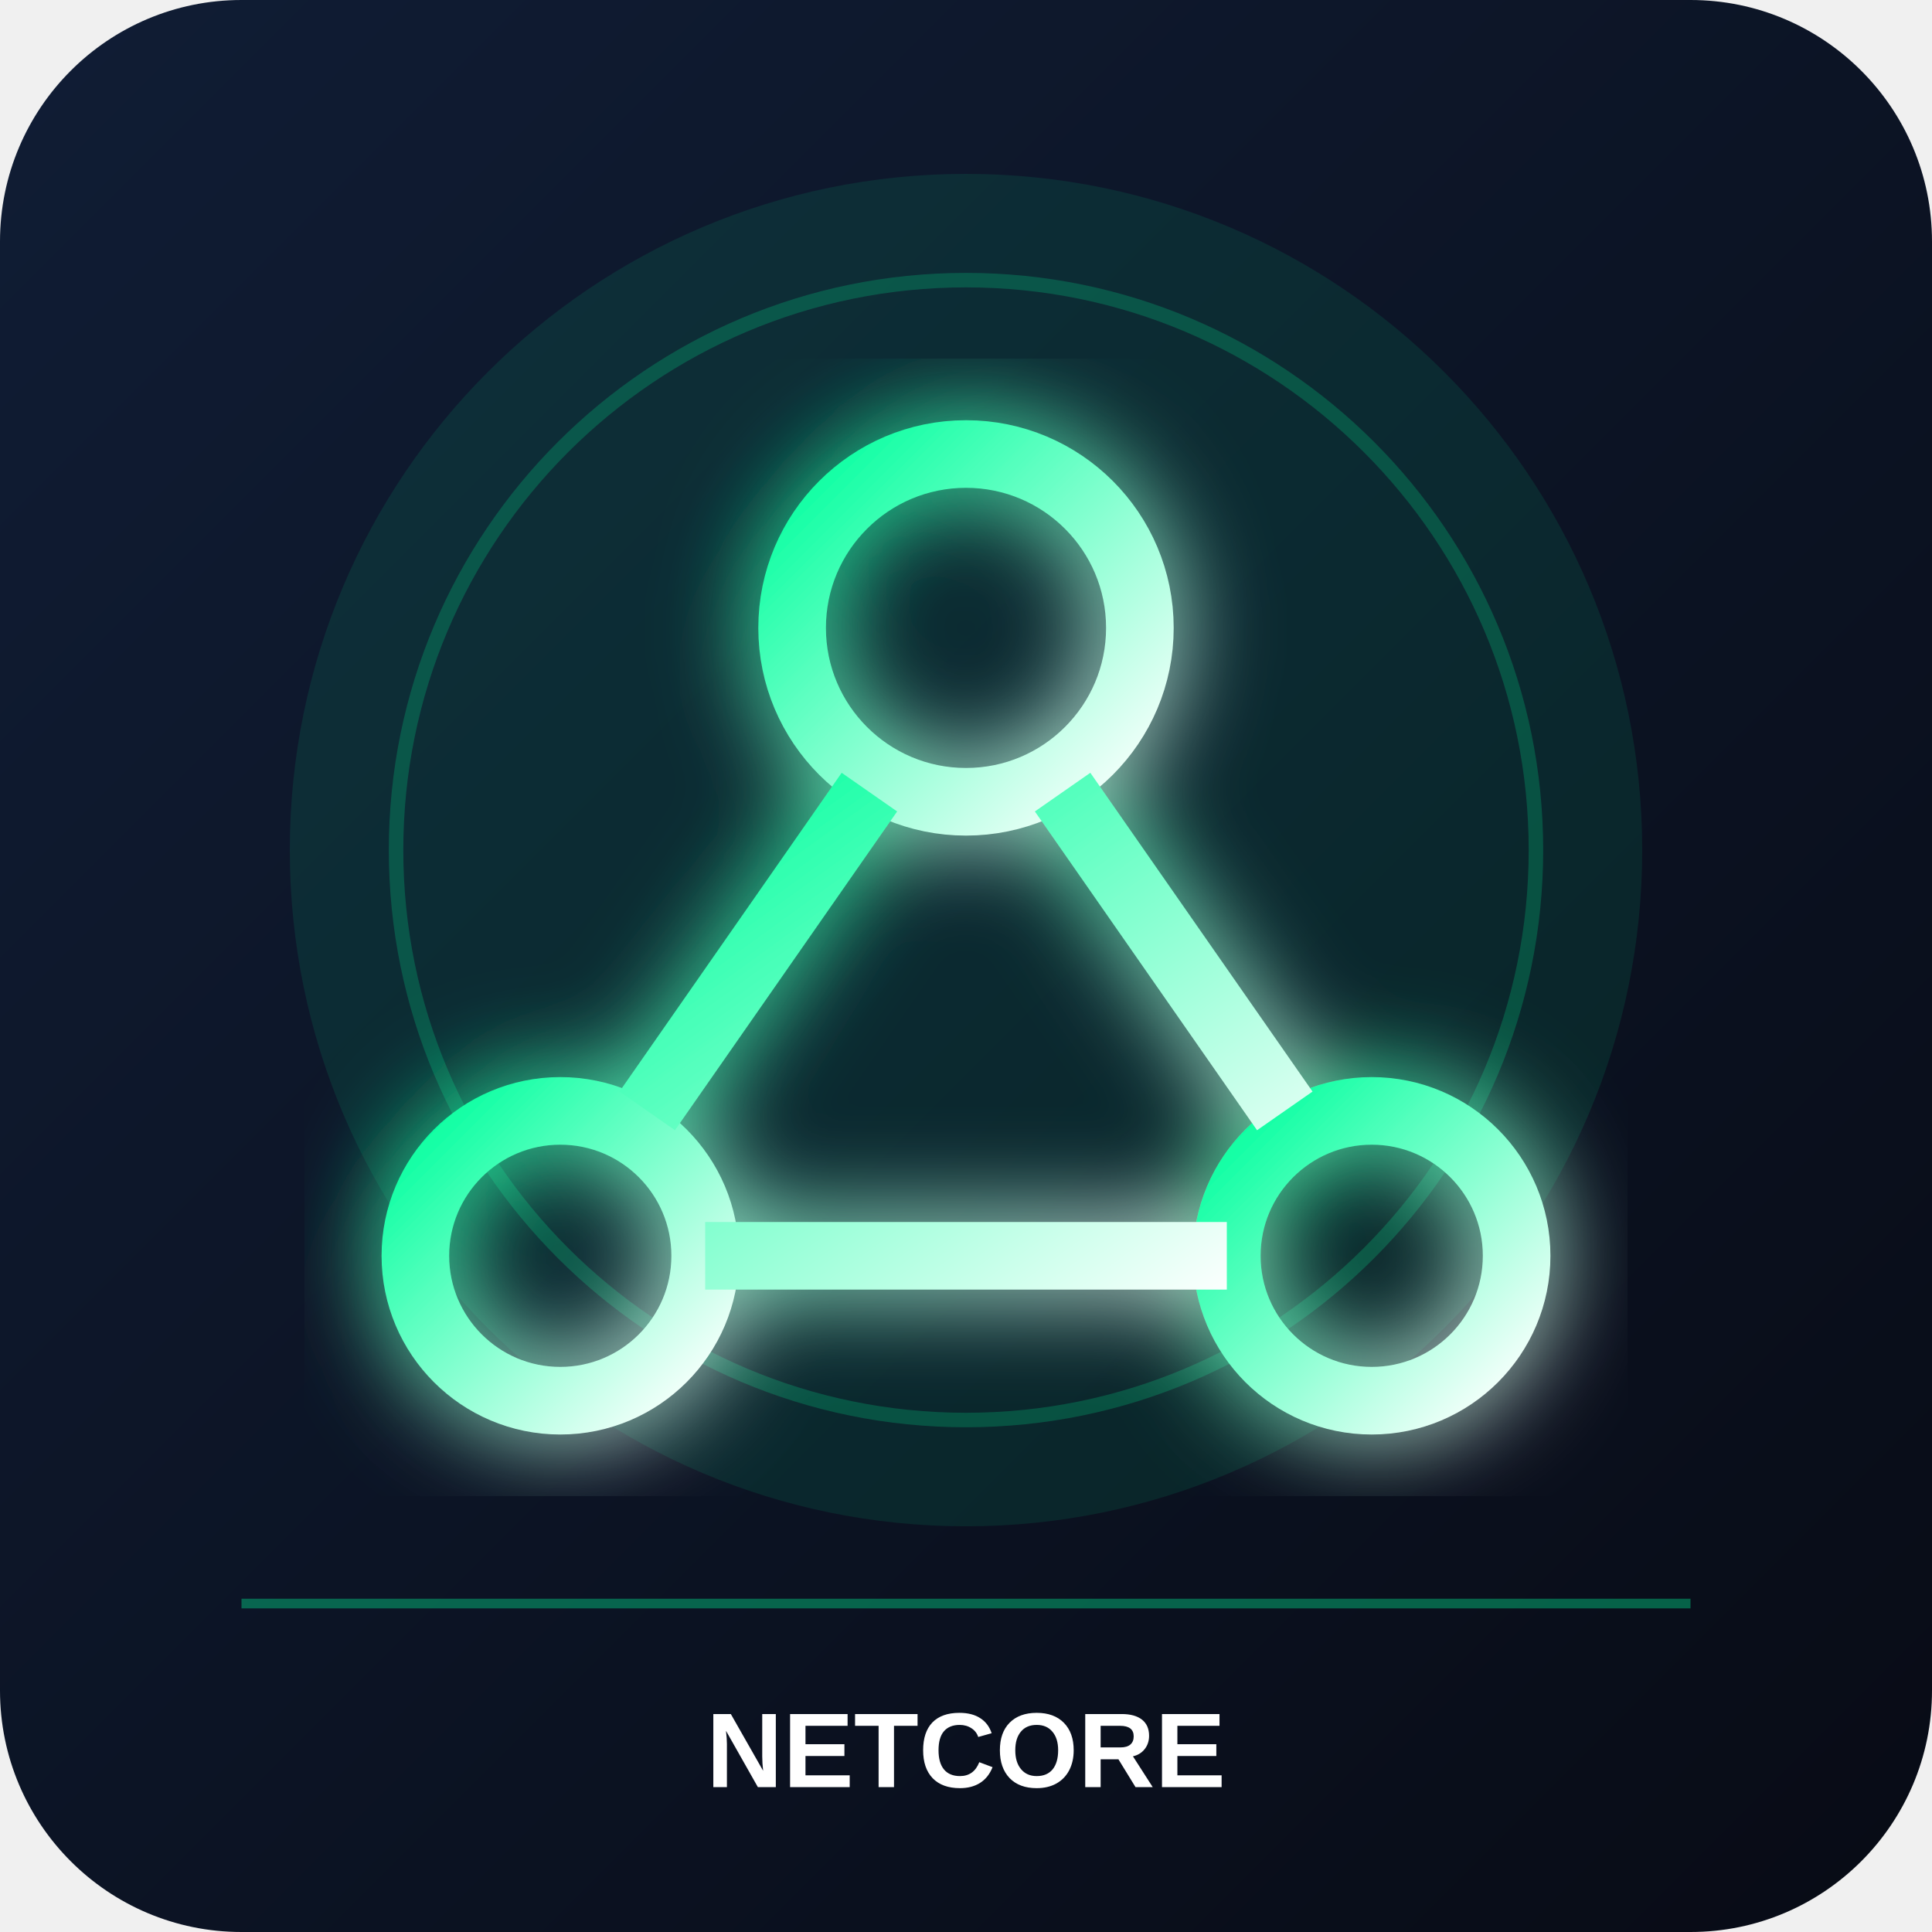
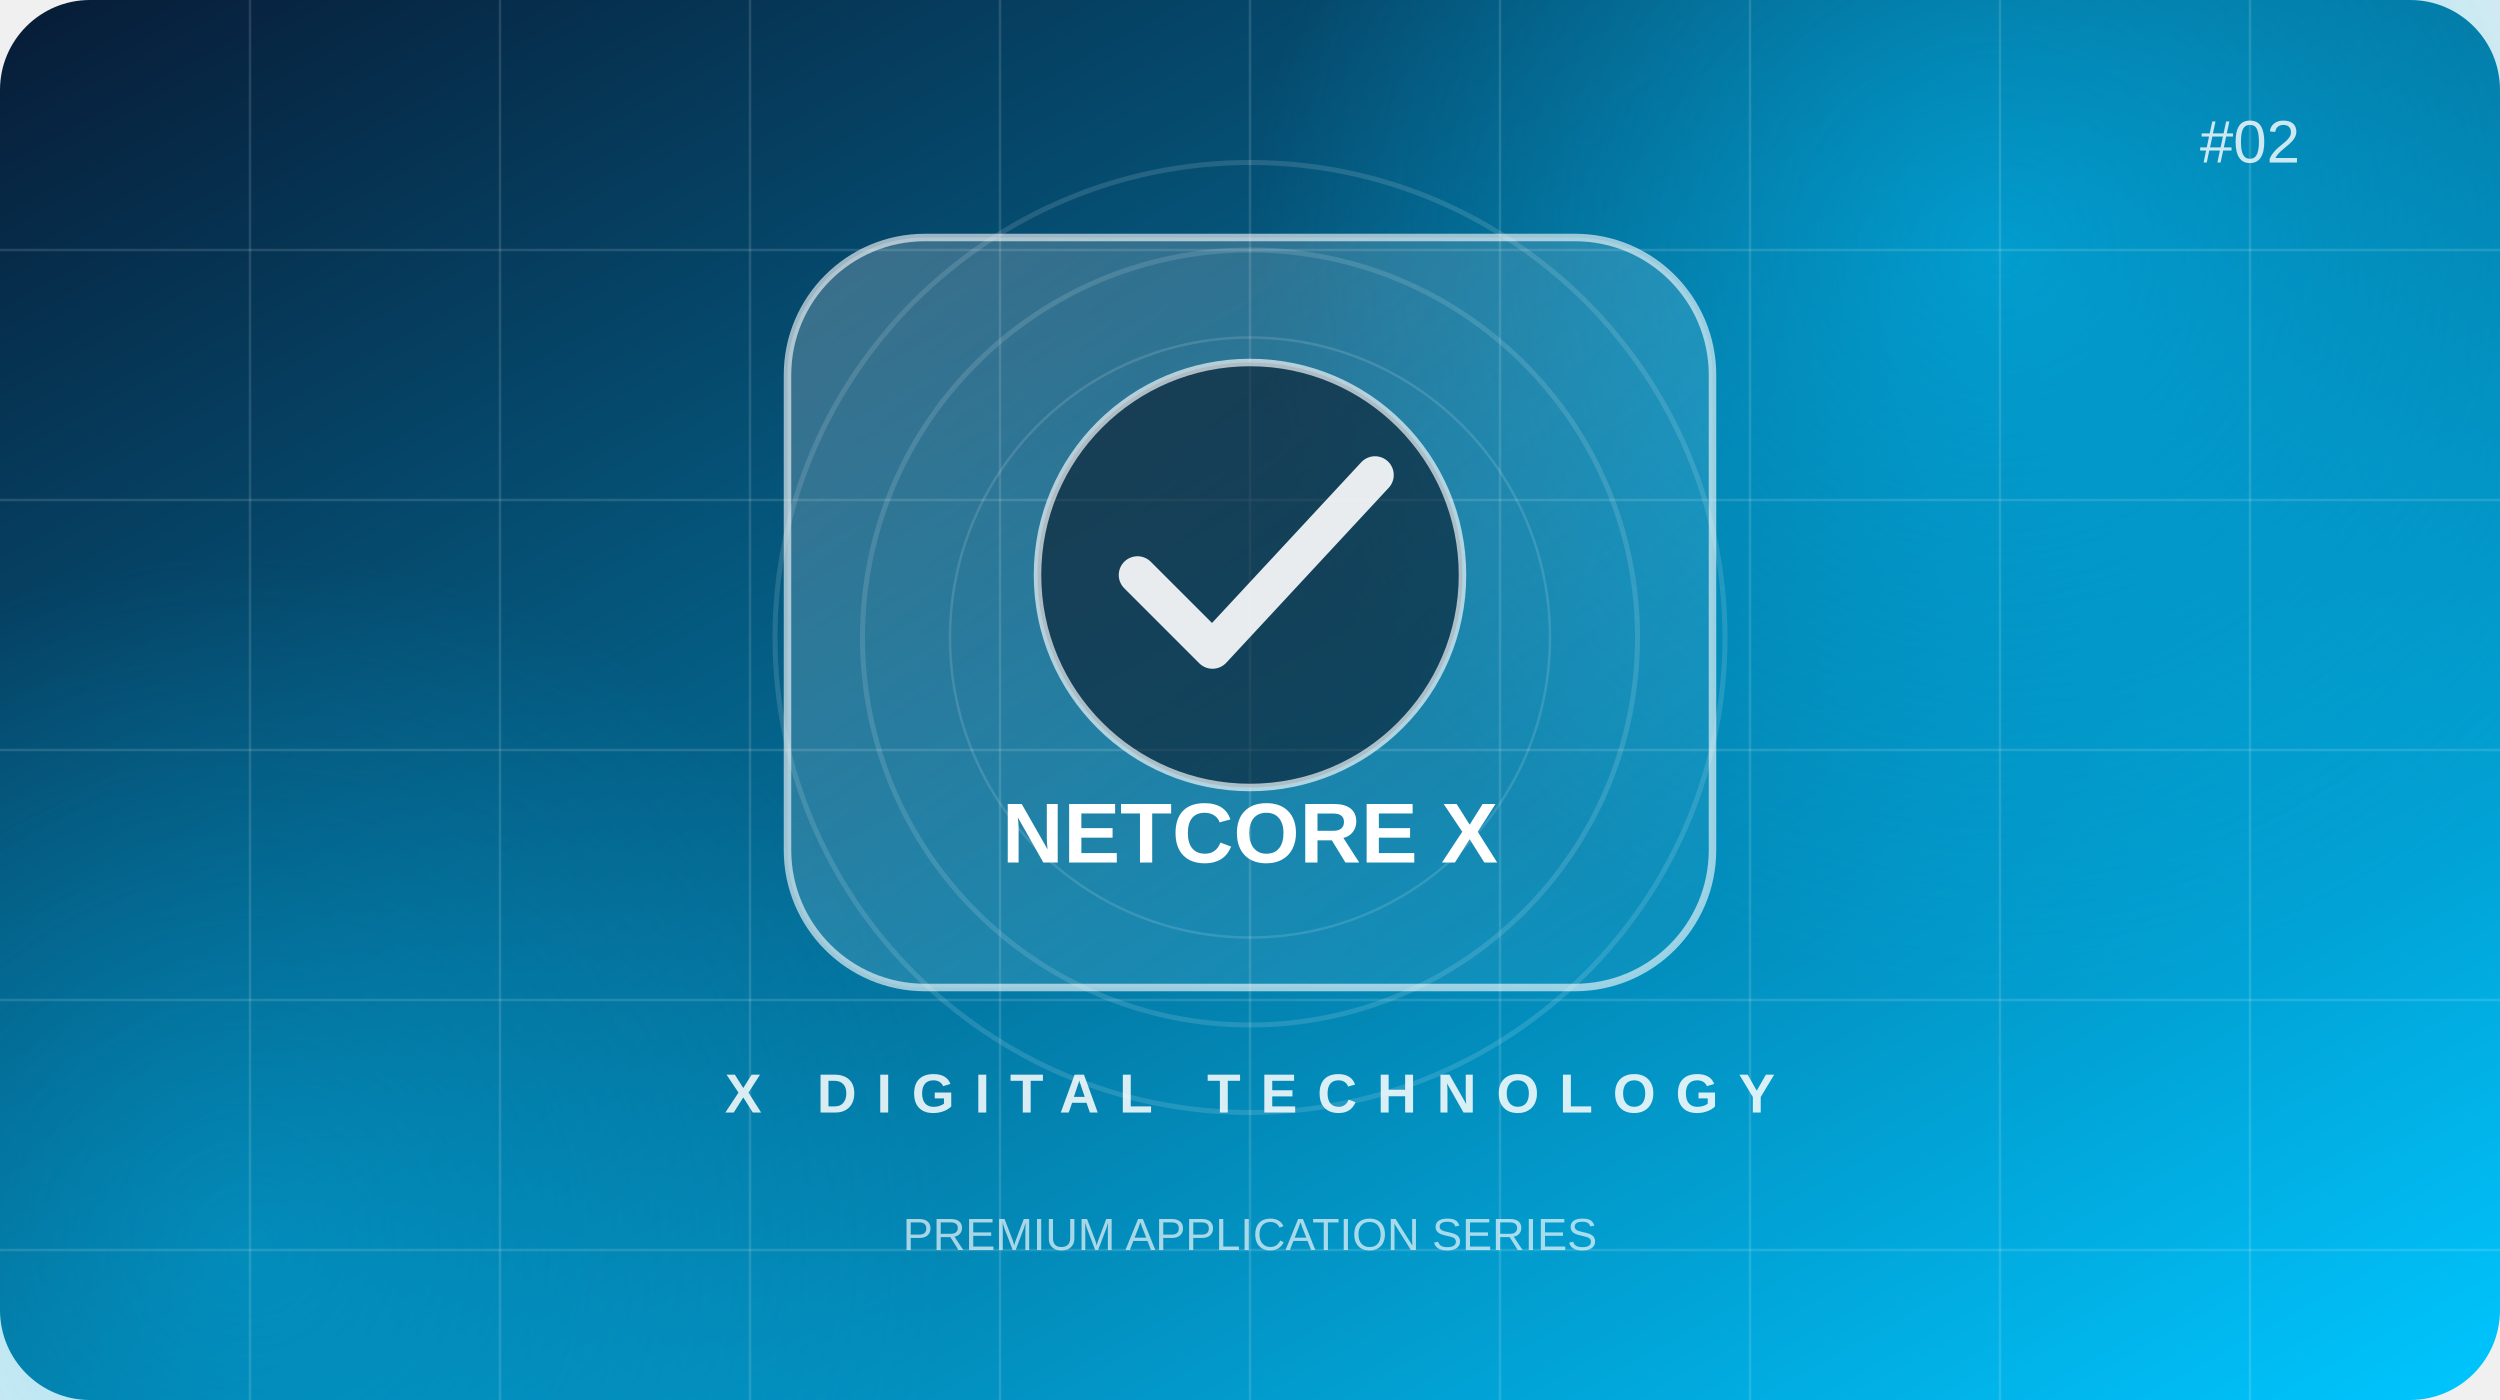
- <svg xmlns="http://www.w3.org/2000/svg" viewBox="0 0 200 200">
+ <svg xmlns="http://www.w3.org/2000/svg" width="1000" height="560" viewBox="0 0 1000 560">
  <defs>
    <linearGradient id="bg" x1="0" y1="0" x2="1" y2="1">
-       <stop offset="0" stop-color="#101d35" />
-       <stop offset="1" stop-color="#080b15" />
+       <stop offset="0" stop-color="#071b36" />
+       <stop offset="1" stop-color="#00c6ff" />
    </linearGradient>
-     <linearGradient id="g" x1="0" y1="0" x2="1" y2="1">
-       <stop offset="0" stop-color="#00ff9d" />
-       <stop offset="1" stop-color="#ffffff" />
+     <radialGradient id="light">
+       <stop offset="0" stop-color="#00c6ff" stop-opacity=".8" />
+       <stop offset="1" stop-color="#00c6ff" stop-opacity="0" />
+     </radialGradient>
+     <linearGradient id="glass" x1="0" y1="0" x2="1" y2="1">
+       <stop offset="0" stop-color="#ffffff" stop-opacity=".22" />
+       <stop offset="1" stop-color="#ffffff" stop-opacity=".025" />
    </linearGradient>
-     <filter id="glow">
-       <feGaussianBlur stdDeviation="5" result="b" />
-       <feMerge>
-         <feMergeNode in="b" />
-         <feMergeNode in="SourceGraphic" />
-       </feMerge>
-     </filter>
  </defs>
-   <rect width="200" height="200" rx="25" fill="url(#bg)" />
-   <circle cx="100" cy="88" r="70" fill="#00ff9d" opacity=".09" />
-   <circle cx="100" cy="88" r="59" fill="none" stroke="#00ff9d" opacity=".20" stroke-width="1.5" />
-   <g filter="url(#glow)">
-     <g fill="none" stroke="url(#g)" stroke-width="7">
-       <circle cx="100" cy="65" r="18" />
-       <circle cx="58" cy="130" r="15" />
-       <circle cx="142" cy="130" r="15" />
-       <path d="M90 82 L67 115 M110 82 L133 115 M73 130 H127" />
-     </g>
+   <rect width="1000" height="560" rx="36" fill="url(#bg)" />
+   <circle cx="800" cy="100" r="300" fill="url(#light)" opacity=".65" />
+   <circle cx="100" cy="500" r="280" fill="url(#light)" opacity=".4" />
+   <g stroke="#ffffff" stroke-opacity=".13" fill="none">
+     <path d="M0 100 H1000 M0 200 H1000 M0 300 H1000 M0 400 H1000 M0 500 H1000" />
+     <path d="M100 0 V560 M200 0 V560 M300 0 V560 M400 0 V560 M500 0 V560 M600 0 V560 M700 0 V560 M800 0 V560 M900 0 V560" />
+     <circle cx="500" cy="255" r="190" stroke-width="2" />
+     <circle cx="500" cy="255" r="155" stroke-width="2" />
+     <circle cx="500" cy="255" r="120" stroke-width="1" />
  </g>
-   <path d="M25 166 H175" stroke="#00ff9d" opacity=".35" />
-   <text x="100" y="185" text-anchor="middle" font-family="Arial,sans-serif" font-size="11" font-weight="bold" fill="#ffffff">NETCORE</text>
+   <rect x="315" y="95" width="370" height="300" rx="55" fill="url(#glass)" stroke="#ffffff" stroke-opacity=".6" stroke-width="3" />
+   <circle cx="500" cy="230" r="85" fill="#07111f" fill-opacity=".55" stroke="#ffffff" stroke-opacity=".65" stroke-width="3" />
+   <path d="M455 230 L485 260 L550 190" fill="none" stroke="#ffffff" stroke-width="15" stroke-linecap="round" stroke-linejoin="round" opacity=".9" />
+   <text x="500" y="345" text-anchor="middle" font-family="Arial,sans-serif" font-size="34" font-weight="900" fill="#ffffff">NETCORE X</text>
+   <text x="500" y="445" text-anchor="middle" font-family="Arial,sans-serif" font-size="22" font-weight="bold" letter-spacing="8" fill="#ffffff" opacity=".85">
+       X DIGITAL TECHNOLOGY
+     </text>
+   <text x="500" y="500" text-anchor="middle" font-family="Arial,sans-serif" font-size="18" fill="#ffffff" opacity=".65">PREMIUM APPLICATION SERIES</text>
+   <text x="920" y="65" text-anchor="end" font-family="Arial,sans-serif" font-size="24" fill="#ffffff" opacity=".8">#02</text>
</svg>
